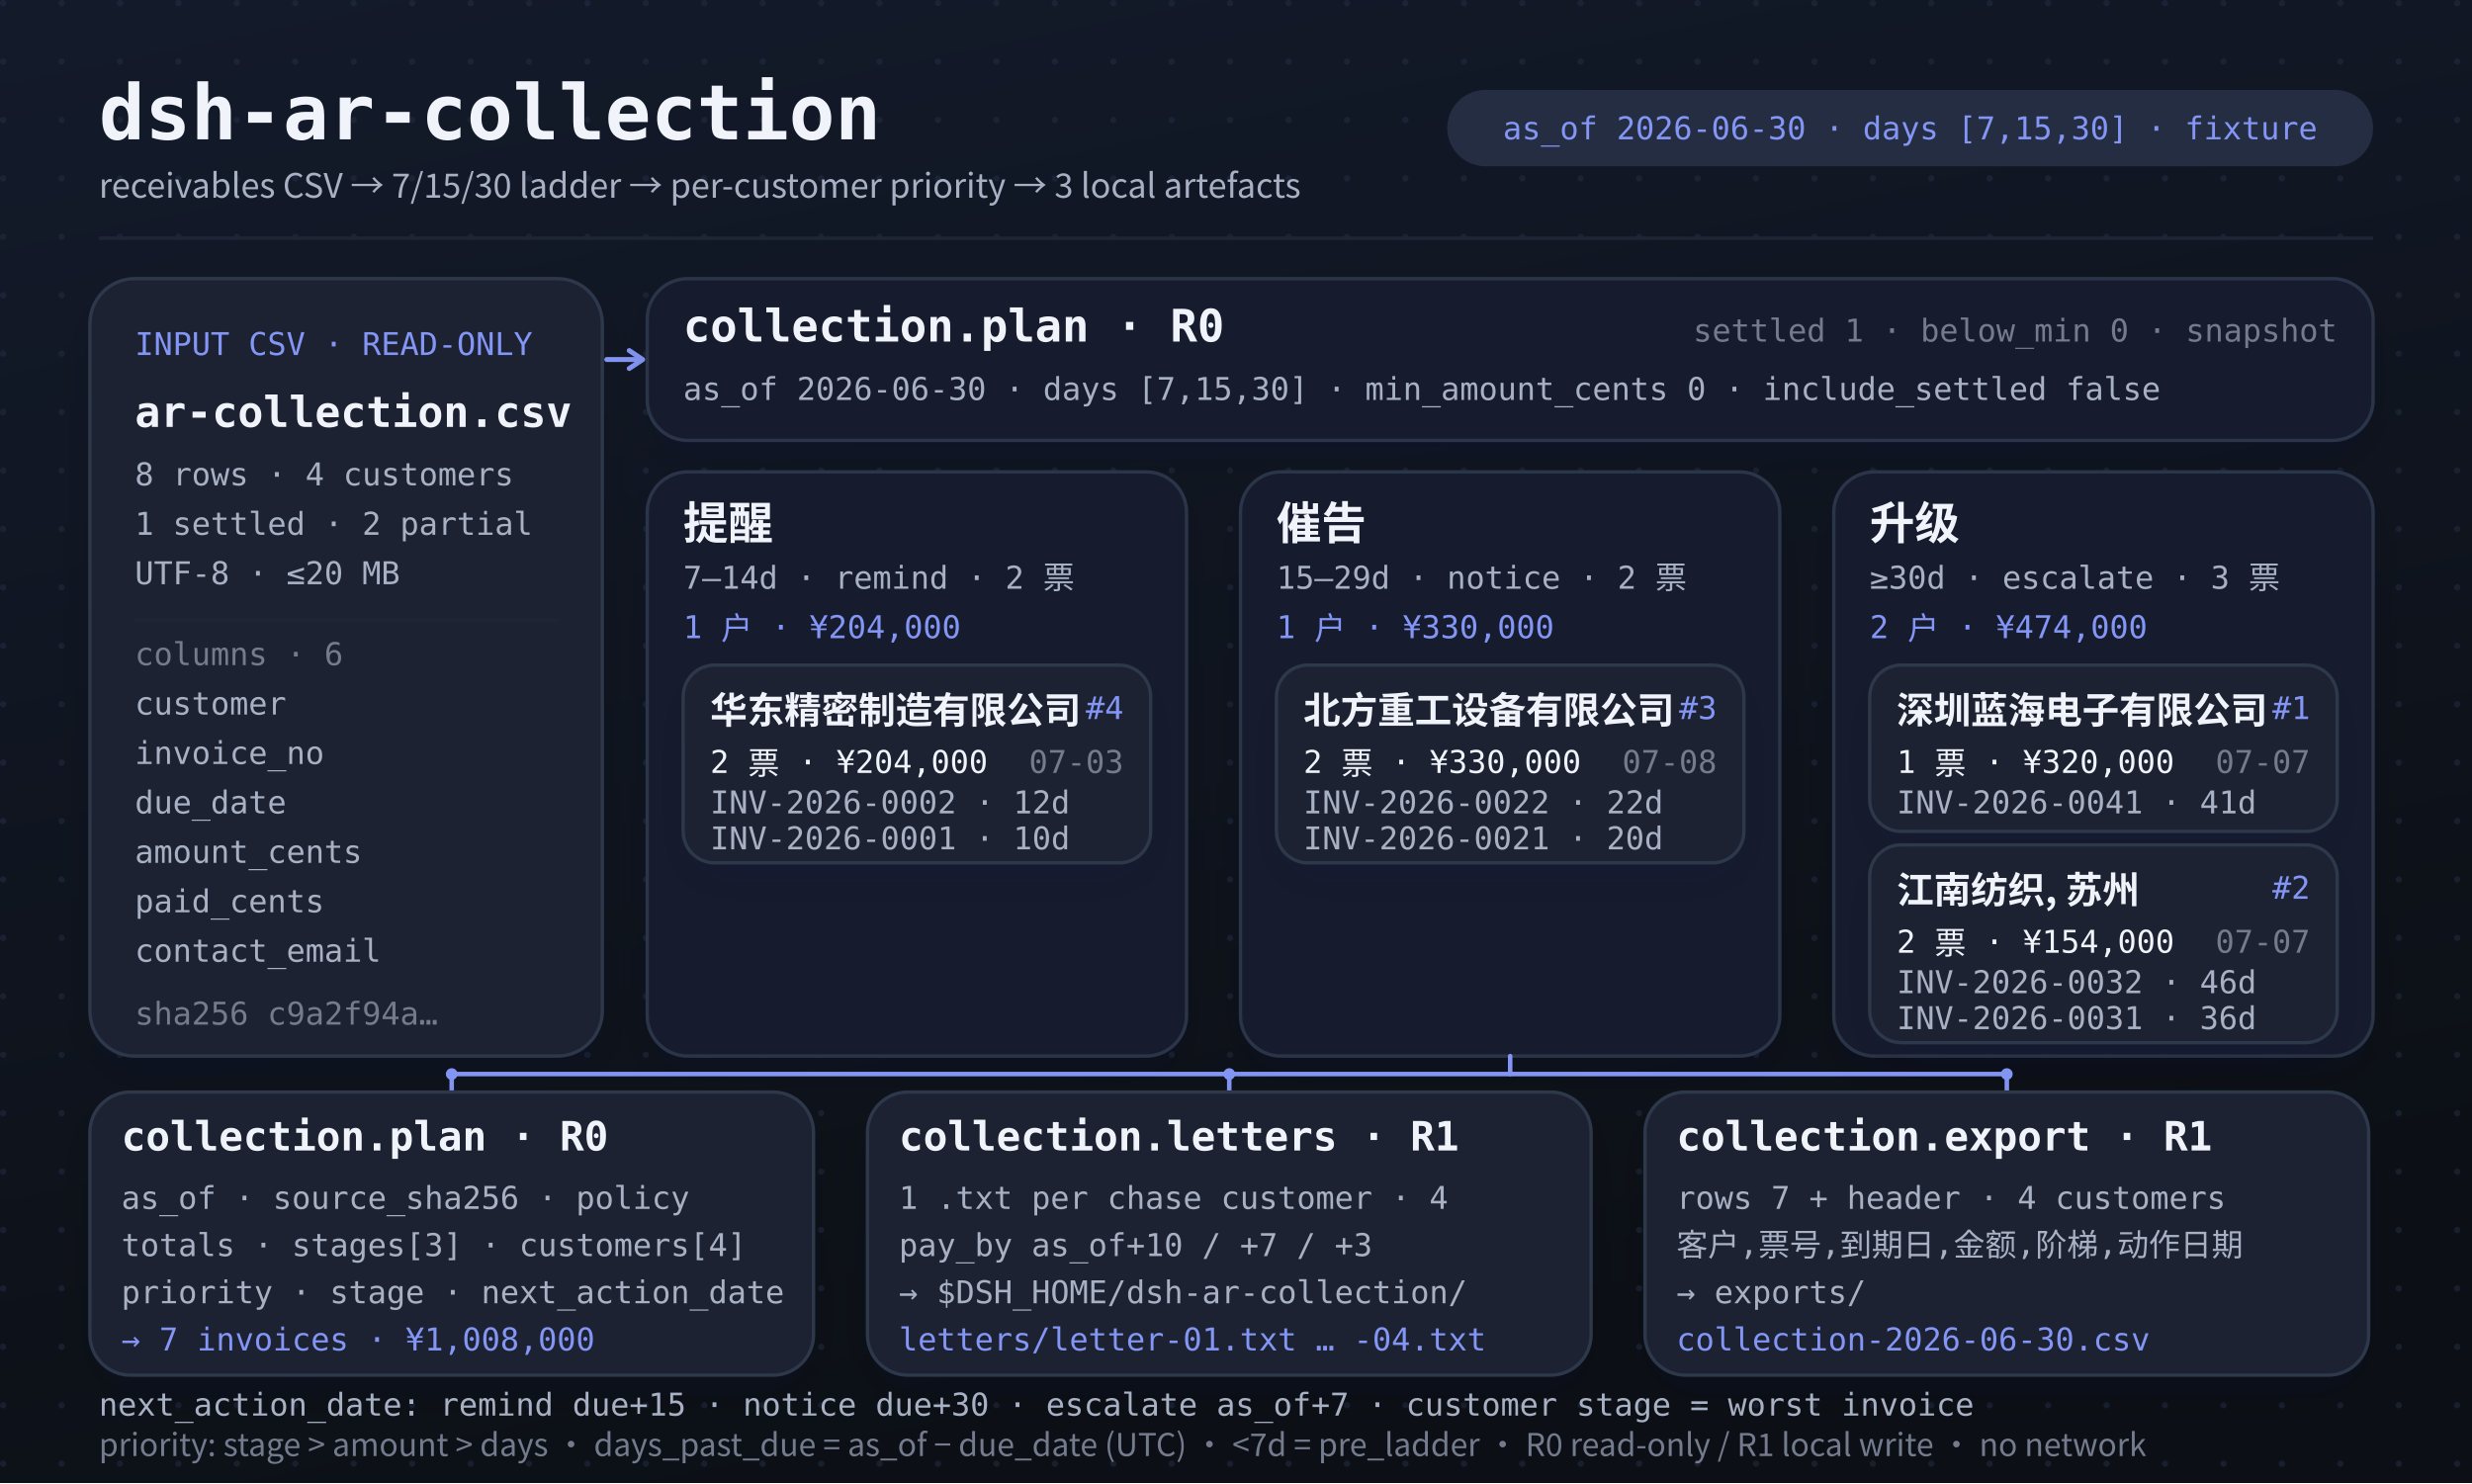
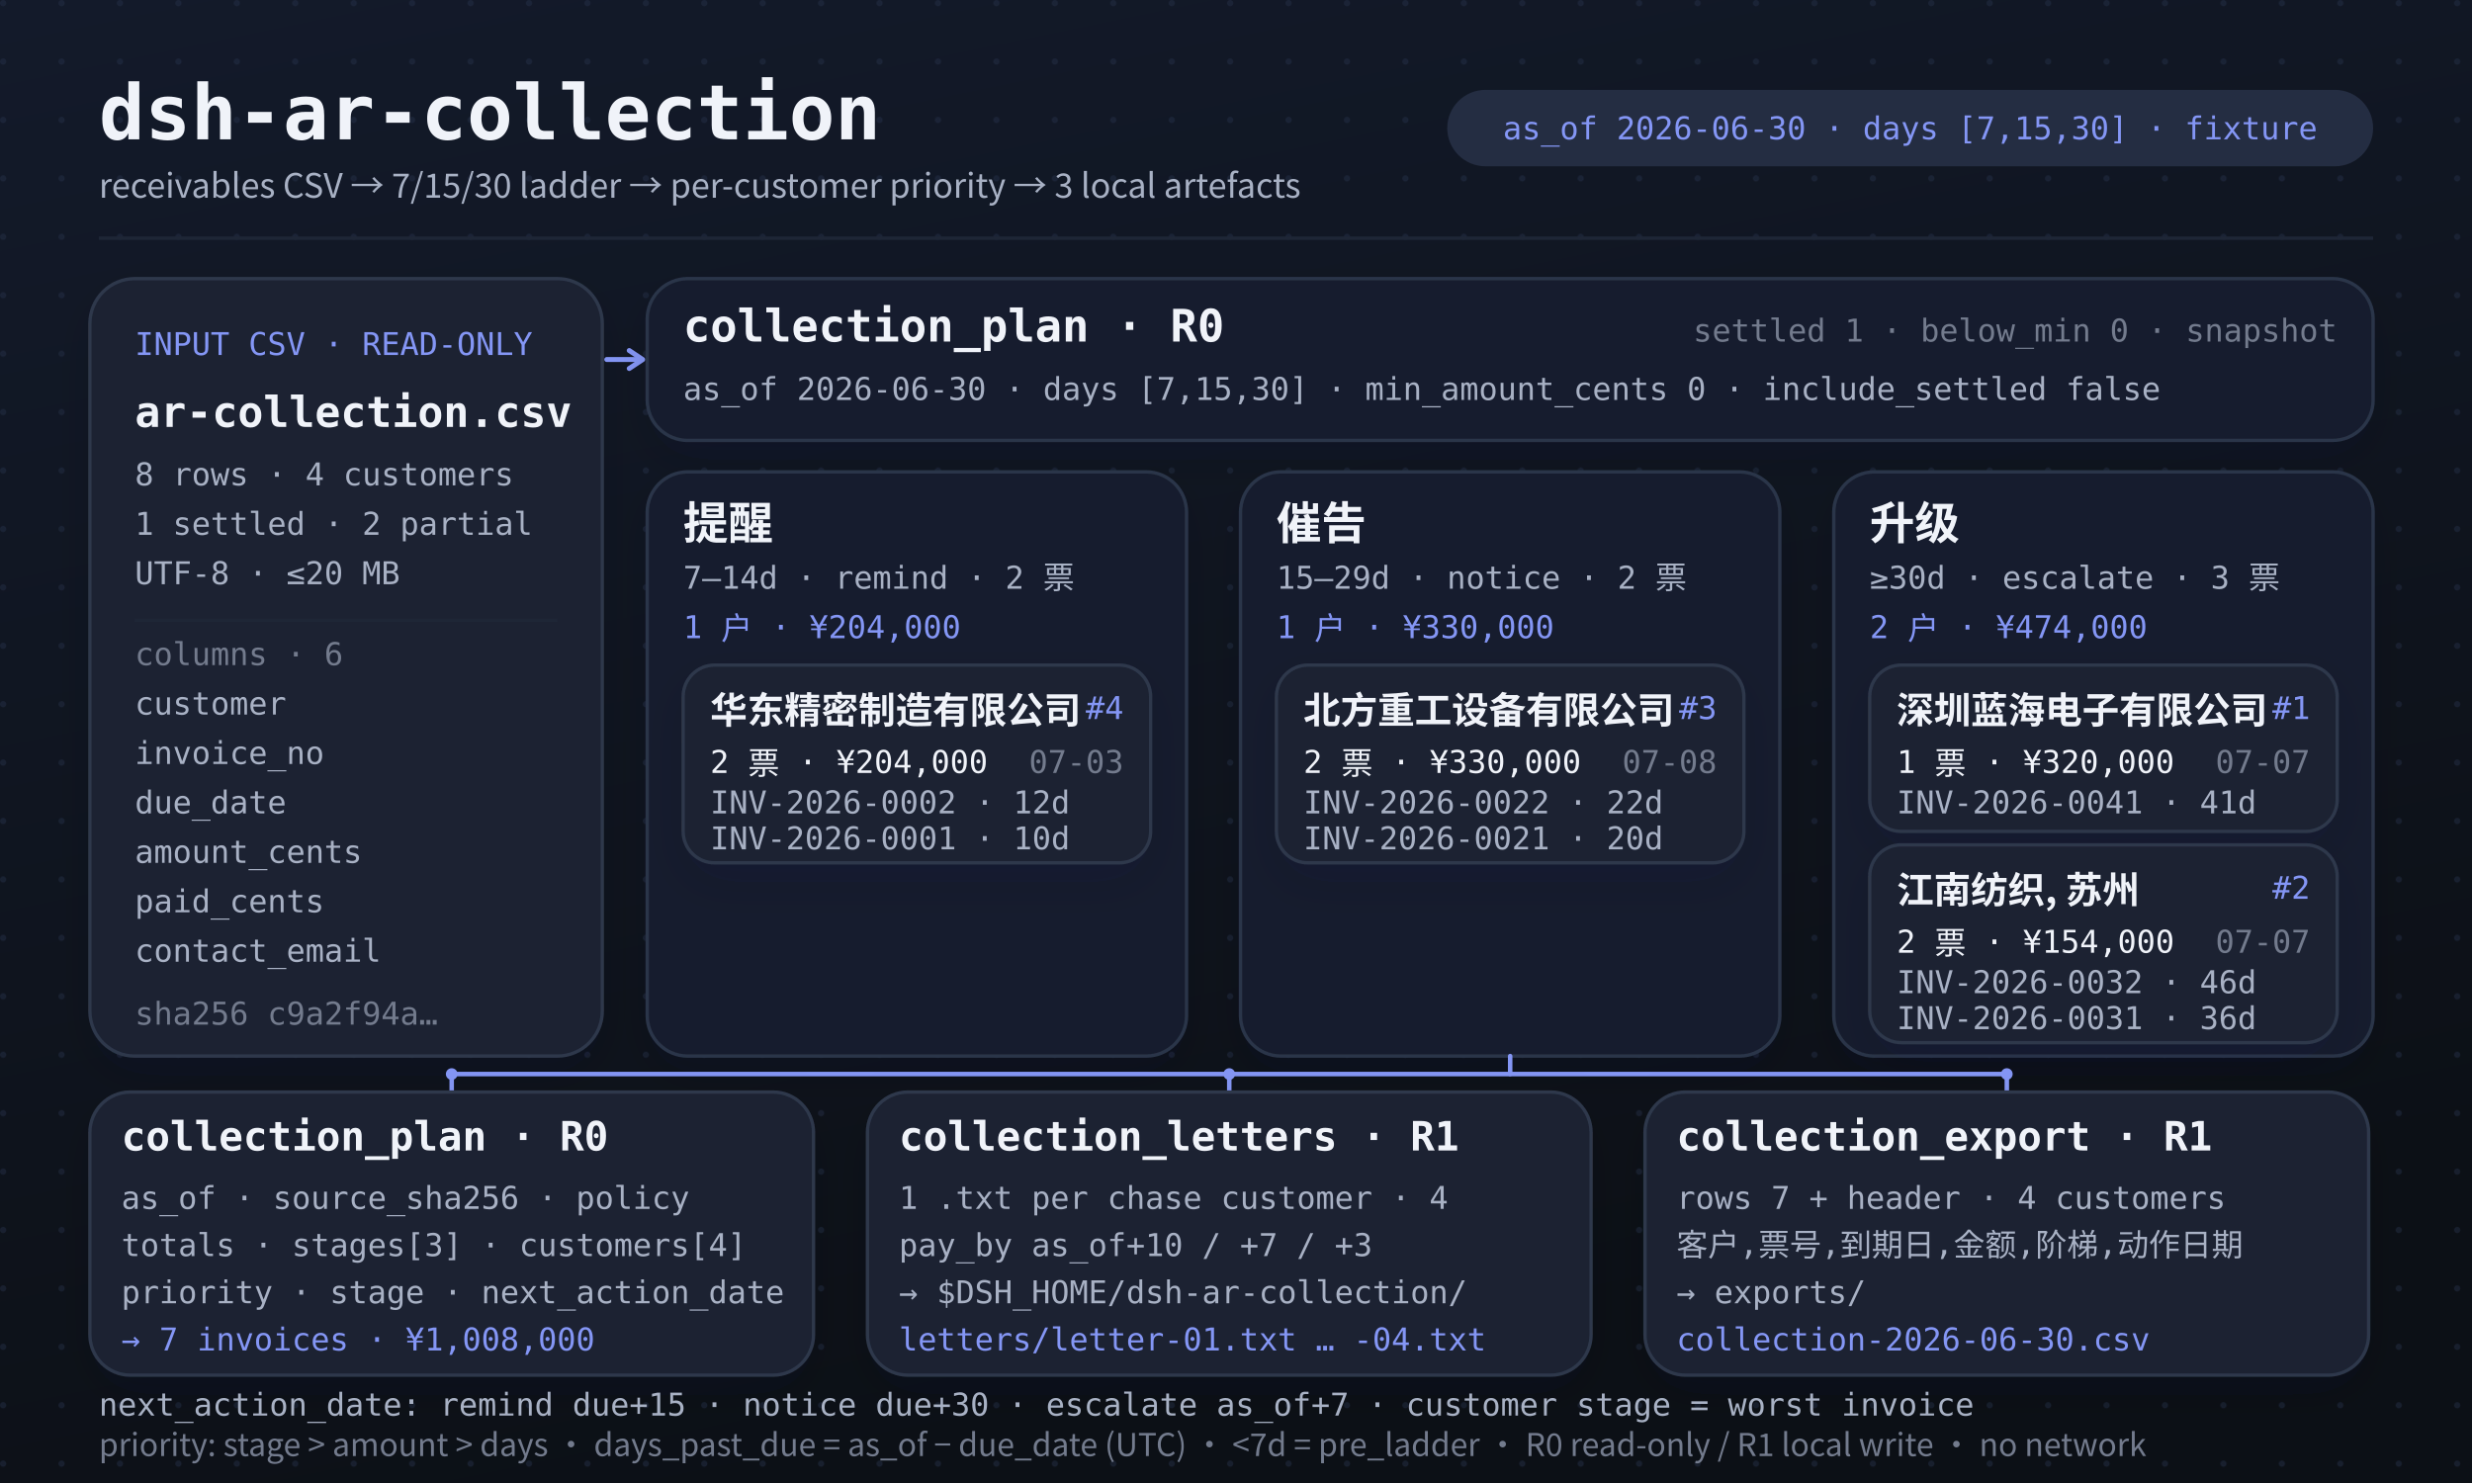
- <svg xmlns="http://www.w3.org/2000/svg" width="1100" height="660" viewBox="0 0 1100 660" role="img" aria-label="dsh-ar-collection structure: one read-only receivables CSV plus a policy feed collection.plan; the 7/15/30-day ladder places 7 overdue invoices into remind / notice / escalate columns and customers are ranked by stage, amount and days past due; three local artefacts follow - the plan report, 4 Chinese letter drafts and a 7-row collection-list CSV">
+ <svg xmlns="http://www.w3.org/2000/svg" width="1100" height="660" viewBox="0 0 1100 660" role="img" aria-label="dsh-ar-collection structure: one read-only receivables CSV plus a policy feed collection_plan; the 7/15/30-day ladder places 7 overdue invoices into remind / notice / escalate columns and customers are ranked by stage, amount and days past due; three local artefacts follow - the plan report, 4 Chinese letter drafts and a 7-row collection-list CSV">
  <defs>
    <linearGradient id="bg" x1="0" y1="0" x2="0.35" y2="1">
      <stop offset="0" stop-color="#131a2a" />
      <stop offset="1" stop-color="#0c1016" />
    </linearGradient>
    <filter id="soft" x="-30%" y="-30%" width="160%" height="180%">
      <feDropShadow dx="0" dy="8" stdDeviation="11" flood-color="#1b1735" flood-opacity="0.10" />
    </filter>
    <pattern id="dots" width="26" height="26" patternUnits="userSpaceOnUse">
      <circle cx="1.4" cy="1.4" r="1.4" fill="#26314a" />
    </pattern>
  </defs>
  <rect width="1100" height="660" fill="url(#bg)" />
  <rect width="1100" height="660" fill="url(#dots)" opacity=".45" />
  <text x="44" y="62" fill="#f0f3f9" font-family="Consolas, ui-monospace, SFMono-Regular, Menlo, monospace" font-size="34" font-weight="700">dsh-ar-collection</text>
  <text x="44" y="88" fill="#a8b1c4" font-family="'Microsoft YaHei', 'PingFang SC', 'Noto Sans CJK SC', 'Segoe UI', system-ui, sans-serif" font-size="15">receivables CSV → 7/15/30 ladder → per-customer priority → 3 local artefacts</text>
  <rect x="644" y="40" width="412" height="34" rx="17" fill="#242d42" />
  <text x="850" y="62" fill="#8496f5" font-family="Consolas, ui-monospace, SFMono-Regular, Menlo, monospace" font-size="14" text-anchor="middle">as_of 2026-06-30 · days [7,15,30] · fixture</text>
  <line x1="44" y1="106" x2="1056" y2="106" stroke="#1e2636" stroke-width="1.5" />
  <g filter="url(#soft)">
    <rect x="40" y="124" width="228" height="346" rx="20" fill="#1b2231" stroke="#2e374b" stroke-width="1.5" />
  </g>
  <text x="60" y="158" fill="#8496f5" font-family="Consolas, ui-monospace, SFMono-Regular, Menlo, monospace" font-size="14">INPUT CSV · READ-ONLY</text>
  <text x="60" y="190" fill="#f0f3f9" font-family="Consolas, ui-monospace, SFMono-Regular, Menlo, monospace" font-size="19" font-weight="700">ar-collection.csv</text>
  <text x="60" y="216" fill="#a8b1c4" font-family="Consolas, ui-monospace, SFMono-Regular, Menlo, monospace" font-size="14">8 rows · 4 customers</text>
  <text x="60" y="238" fill="#a8b1c4" font-family="Consolas, ui-monospace, SFMono-Regular, Menlo, monospace" font-size="14">1 settled · 2 partial</text>
  <text x="60" y="260" fill="#a8b1c4" font-family="Consolas, ui-monospace, SFMono-Regular, Menlo, monospace" font-size="14">UTF-8 · ≤20 MB</text>
  <line x1="60" y1="276" x2="248" y2="276" stroke="#1e2636" stroke-width="1.5" />
  <text x="60" y="296" fill="#737b8d" font-family="Consolas, ui-monospace, SFMono-Regular, Menlo, monospace" font-size="14">columns · 6</text>
  <text x="60" y="318" fill="#a8b1c4" font-family="Consolas, ui-monospace, SFMono-Regular, Menlo, monospace" font-size="14">customer</text>
  <text x="60" y="340" fill="#a8b1c4" font-family="Consolas, ui-monospace, SFMono-Regular, Menlo, monospace" font-size="14">invoice_no</text>
  <text x="60" y="362" fill="#a8b1c4" font-family="Consolas, ui-monospace, SFMono-Regular, Menlo, monospace" font-size="14">due_date</text>
  <text x="60" y="384" fill="#a8b1c4" font-family="Consolas, ui-monospace, SFMono-Regular, Menlo, monospace" font-size="14">amount_cents</text>
  <text x="60" y="406" fill="#a8b1c4" font-family="Consolas, ui-monospace, SFMono-Regular, Menlo, monospace" font-size="14">paid_cents</text>
  <text x="60" y="428" fill="#a8b1c4" font-family="Consolas, ui-monospace, SFMono-Regular, Menlo, monospace" font-size="14">contact_email</text>
  <text x="60" y="456" fill="#737b8d" font-family="Consolas, ui-monospace, SFMono-Regular, Menlo, monospace" font-size="14">sha256 c9a2f94a…</text>
  <path d="M270 160 H284" fill="none" stroke="#8496f5" stroke-width="2.2" stroke-linecap="round" stroke-linejoin="round" />
  <path d="M280 156 L286 160 L280 164" fill="none" stroke="#8496f5" stroke-width="2.2" stroke-linecap="round" stroke-linejoin="round" />
  <g filter="url(#soft)">
    <rect x="288" y="124" width="768" height="72" rx="18" fill="#171e2d" stroke="#2b3448" stroke-width="1.5" />
  </g>
-   <text x="304" y="152" fill="#f0f3f9" font-family="Consolas, ui-monospace, SFMono-Regular, Menlo, monospace" font-size="20" font-weight="700">collection.plan · R0</text>
+   <text x="304" y="152" fill="#f0f3f9" font-family="Consolas, ui-monospace, SFMono-Regular, Menlo, monospace" font-size="20" font-weight="700">collection_plan · R0</text>
  <text x="304" y="178" fill="#a8b1c4" font-family="Consolas, ui-monospace, SFMono-Regular, Menlo, monospace" font-size="14">as_of 2026-06-30 · days [7,15,30] · min_amount_cents 0 · include_settled false</text>
  <text x="1040" y="152" fill="#737b8d" font-family="Consolas, ui-monospace, SFMono-Regular, Menlo, monospace" font-size="14" text-anchor="end">settled 1 · below_min 0 · snapshot</text>
  <g filter="url(#soft)">
    <rect x="288" y="210" width="240" height="260" rx="18" fill="#171e2d" stroke="#2b3448" stroke-width="1.5" />
  </g>
  <text x="304" y="240" fill="#f0f3f9" font-family="'Microsoft YaHei', 'PingFang SC', 'Noto Sans CJK SC', 'Segoe UI', system-ui, sans-serif" font-size="20" font-weight="700">提醒</text>
  <text x="304" y="262" fill="#a8b1c4" font-family="Consolas, ui-monospace, SFMono-Regular, Menlo, monospace" font-size="14">7–14d · remind · 2 票</text>
  <text x="304" y="284" fill="#8496f5" font-family="Consolas, ui-monospace, SFMono-Regular, Menlo, monospace" font-size="14">1 户 · ¥204,000</text>
  <g filter="url(#soft)">
    <rect x="304" y="296" width="208" height="88" rx="14" fill="#1b2231" stroke="#2e374b" stroke-width="1.5" />
  </g>
  <text x="316" y="322" fill="#f0f3f9" font-family="'Microsoft YaHei', 'PingFang SC', 'Noto Sans CJK SC', 'Segoe UI', system-ui, sans-serif" font-size="16.5" font-weight="700">华东精密制造有限公司</text>
  <text x="500" y="320" fill="#8496f5" font-family="Consolas, ui-monospace, SFMono-Regular, Menlo, monospace" font-size="14" text-anchor="end">#4</text>
  <text x="316" y="344" fill="#f0f3f9" font-family="Consolas, ui-monospace, SFMono-Regular, Menlo, monospace" font-size="14">2 票 · ¥204,000</text>
  <text x="500" y="344" fill="#737b8d" font-family="Consolas, ui-monospace, SFMono-Regular, Menlo, monospace" font-size="14" text-anchor="end">07-03</text>
  <text x="316" y="362" fill="#a8b1c4" font-family="Consolas, ui-monospace, SFMono-Regular, Menlo, monospace" font-size="14">INV-2026-0002 · 12d</text>
  <text x="316" y="378" fill="#a8b1c4" font-family="Consolas, ui-monospace, SFMono-Regular, Menlo, monospace" font-size="14">INV-2026-0001 · 10d</text>
  <g filter="url(#soft)">
    <rect x="552" y="210" width="240" height="260" rx="18" fill="#171e2d" stroke="#2b3448" stroke-width="1.5" />
  </g>
  <text x="568" y="240" fill="#f0f3f9" font-family="'Microsoft YaHei', 'PingFang SC', 'Noto Sans CJK SC', 'Segoe UI', system-ui, sans-serif" font-size="20" font-weight="700">催告</text>
  <text x="568" y="262" fill="#a8b1c4" font-family="Consolas, ui-monospace, SFMono-Regular, Menlo, monospace" font-size="14">15–29d · notice · 2 票</text>
  <text x="568" y="284" fill="#8496f5" font-family="Consolas, ui-monospace, SFMono-Regular, Menlo, monospace" font-size="14">1 户 · ¥330,000</text>
  <g filter="url(#soft)">
    <rect x="568" y="296" width="208" height="88" rx="14" fill="#1b2231" stroke="#2e374b" stroke-width="1.5" />
  </g>
  <text x="580" y="322" fill="#f0f3f9" font-family="'Microsoft YaHei', 'PingFang SC', 'Noto Sans CJK SC', 'Segoe UI', system-ui, sans-serif" font-size="16.5" font-weight="700">北方重工设备有限公司</text>
  <text x="764" y="320" fill="#8496f5" font-family="Consolas, ui-monospace, SFMono-Regular, Menlo, monospace" font-size="14" text-anchor="end">#3</text>
  <text x="580" y="344" fill="#f0f3f9" font-family="Consolas, ui-monospace, SFMono-Regular, Menlo, monospace" font-size="14">2 票 · ¥330,000</text>
  <text x="764" y="344" fill="#737b8d" font-family="Consolas, ui-monospace, SFMono-Regular, Menlo, monospace" font-size="14" text-anchor="end">07-08</text>
  <text x="580" y="362" fill="#a8b1c4" font-family="Consolas, ui-monospace, SFMono-Regular, Menlo, monospace" font-size="14">INV-2026-0022 · 22d</text>
  <text x="580" y="378" fill="#a8b1c4" font-family="Consolas, ui-monospace, SFMono-Regular, Menlo, monospace" font-size="14">INV-2026-0021 · 20d</text>
  <g filter="url(#soft)">
    <rect x="816" y="210" width="240" height="260" rx="18" fill="#171e2d" stroke="#2b3448" stroke-width="1.5" />
  </g>
  <text x="832" y="240" fill="#f0f3f9" font-family="'Microsoft YaHei', 'PingFang SC', 'Noto Sans CJK SC', 'Segoe UI', system-ui, sans-serif" font-size="20" font-weight="700">升级</text>
  <text x="832" y="262" fill="#a8b1c4" font-family="Consolas, ui-monospace, SFMono-Regular, Menlo, monospace" font-size="14">≥30d · escalate · 3 票</text>
  <text x="832" y="284" fill="#8496f5" font-family="Consolas, ui-monospace, SFMono-Regular, Menlo, monospace" font-size="14">2 户 · ¥474,000</text>
  <g filter="url(#soft)">
    <rect x="832" y="296" width="208" height="74" rx="14" fill="#1b2231" stroke="#2e374b" stroke-width="1.5" />
  </g>
  <text x="844" y="322" fill="#f0f3f9" font-family="'Microsoft YaHei', 'PingFang SC', 'Noto Sans CJK SC', 'Segoe UI', system-ui, sans-serif" font-size="16.5" font-weight="700">深圳蓝海电子有限公司</text>
  <text x="1028" y="320" fill="#8496f5" font-family="Consolas, ui-monospace, SFMono-Regular, Menlo, monospace" font-size="14" text-anchor="end">#1</text>
  <text x="844" y="344" fill="#f0f3f9" font-family="Consolas, ui-monospace, SFMono-Regular, Menlo, monospace" font-size="14">1 票 · ¥320,000</text>
  <text x="1028" y="344" fill="#737b8d" font-family="Consolas, ui-monospace, SFMono-Regular, Menlo, monospace" font-size="14" text-anchor="end">07-07</text>
  <text x="844" y="362" fill="#a8b1c4" font-family="Consolas, ui-monospace, SFMono-Regular, Menlo, monospace" font-size="14">INV-2026-0041 · 41d</text>
  <g filter="url(#soft)">
    <rect x="832" y="376" width="208" height="88" rx="14" fill="#1b2231" stroke="#2e374b" stroke-width="1.5" />
  </g>
  <text x="844" y="402" fill="#f0f3f9" font-family="'Microsoft YaHei', 'PingFang SC', 'Noto Sans CJK SC', 'Segoe UI', system-ui, sans-serif" font-size="16.5" font-weight="700">江南纺织, 苏州</text>
  <text x="1028" y="400" fill="#8496f5" font-family="Consolas, ui-monospace, SFMono-Regular, Menlo, monospace" font-size="14" text-anchor="end">#2</text>
  <text x="844" y="424" fill="#f0f3f9" font-family="Consolas, ui-monospace, SFMono-Regular, Menlo, monospace" font-size="14">2 票 · ¥154,000</text>
  <text x="1028" y="424" fill="#737b8d" font-family="Consolas, ui-monospace, SFMono-Regular, Menlo, monospace" font-size="14" text-anchor="end">07-07</text>
  <text x="844" y="442" fill="#a8b1c4" font-family="Consolas, ui-monospace, SFMono-Regular, Menlo, monospace" font-size="14">INV-2026-0032 · 46d</text>
  <text x="844" y="458" fill="#a8b1c4" font-family="Consolas, ui-monospace, SFMono-Regular, Menlo, monospace" font-size="14">INV-2026-0031 · 36d</text>
  <path d="M672 470 V478" fill="none" stroke="#8496f5" stroke-width="2" stroke-linecap="round" stroke-linejoin="round" />
  <path d="M201 478 H893" fill="none" stroke="#8496f5" stroke-width="2" stroke-linecap="round" stroke-linejoin="round" />
  <path d="M201 478 V486" fill="none" stroke="#8496f5" stroke-width="2" stroke-linecap="round" stroke-linejoin="round" />
  <path d="M547 478 V486" fill="none" stroke="#8496f5" stroke-width="2" stroke-linecap="round" stroke-linejoin="round" />
  <path d="M893 478 V486" fill="none" stroke="#8496f5" stroke-width="2" stroke-linecap="round" stroke-linejoin="round" />
  <circle cx="201" cy="478" r="2.6" fill="#8496f5" />
  <circle cx="547" cy="478" r="2.6" fill="#8496f5" />
  <circle cx="893" cy="478" r="2.6" fill="#8496f5" />
  <g filter="url(#soft)">
    <rect x="40" y="486" width="322" height="126" rx="18" fill="#1b2231" stroke="#2e374b" stroke-width="1.5" />
  </g>
-   <text x="54" y="512" fill="#f0f3f9" font-family="Consolas, ui-monospace, SFMono-Regular, Menlo, monospace" font-size="18" font-weight="700">collection.plan · R0</text>
+   <text x="54" y="512" fill="#f0f3f9" font-family="Consolas, ui-monospace, SFMono-Regular, Menlo, monospace" font-size="18" font-weight="700">collection_plan · R0</text>
  <text x="54" y="538" fill="#a8b1c4" font-family="Consolas, ui-monospace, SFMono-Regular, Menlo, monospace" font-size="14">as_of · source_sha256 · policy</text>
  <text x="54" y="559" fill="#a8b1c4" font-family="Consolas, ui-monospace, SFMono-Regular, Menlo, monospace" font-size="14">totals · stages[3] · customers[4]</text>
  <text x="54" y="580" fill="#a8b1c4" font-family="Consolas, ui-monospace, SFMono-Regular, Menlo, monospace" font-size="14">priority · stage · next_action_date</text>
  <text x="54" y="601" fill="#8496f5" font-family="Consolas, ui-monospace, SFMono-Regular, Menlo, monospace" font-size="14">→ 7 invoices · ¥1,008,000</text>
  <g filter="url(#soft)">
    <rect x="386" y="486" width="322" height="126" rx="18" fill="#1b2231" stroke="#2e374b" stroke-width="1.5" />
  </g>
-   <text x="400" y="512" fill="#f0f3f9" font-family="Consolas, ui-monospace, SFMono-Regular, Menlo, monospace" font-size="18" font-weight="700">collection.letters · R1</text>
+   <text x="400" y="512" fill="#f0f3f9" font-family="Consolas, ui-monospace, SFMono-Regular, Menlo, monospace" font-size="18" font-weight="700">collection_letters · R1</text>
  <text x="400" y="538" fill="#a8b1c4" font-family="Consolas, ui-monospace, SFMono-Regular, Menlo, monospace" font-size="14">1 .txt per chase customer · 4</text>
  <text x="400" y="559" fill="#a8b1c4" font-family="Consolas, ui-monospace, SFMono-Regular, Menlo, monospace" font-size="14">pay_by as_of+10 / +7 / +3</text>
  <text x="400" y="580" fill="#a8b1c4" font-family="Consolas, ui-monospace, SFMono-Regular, Menlo, monospace" font-size="14">→ $DSH_HOME/dsh-ar-collection/</text>
  <text x="400" y="601" fill="#8496f5" font-family="Consolas, ui-monospace, SFMono-Regular, Menlo, monospace" font-size="14">letters/letter-01.txt … -04.txt</text>
  <g filter="url(#soft)">
    <rect x="732" y="486" width="322" height="126" rx="18" fill="#1b2231" stroke="#2e374b" stroke-width="1.5" />
  </g>
-   <text x="746" y="512" fill="#f0f3f9" font-family="Consolas, ui-monospace, SFMono-Regular, Menlo, monospace" font-size="18" font-weight="700">collection.export · R1</text>
+   <text x="746" y="512" fill="#f0f3f9" font-family="Consolas, ui-monospace, SFMono-Regular, Menlo, monospace" font-size="18" font-weight="700">collection_export · R1</text>
  <text x="746" y="538" fill="#a8b1c4" font-family="Consolas, ui-monospace, SFMono-Regular, Menlo, monospace" font-size="14">rows 7 + header · 4 customers</text>
  <text x="746" y="559" fill="#a8b1c4" font-family="Consolas, ui-monospace, SFMono-Regular, Menlo, monospace" font-size="14">客户,票号,到期日,金额,阶梯,动作日期</text>
  <text x="746" y="580" fill="#a8b1c4" font-family="Consolas, ui-monospace, SFMono-Regular, Menlo, monospace" font-size="14">→ exports/</text>
  <text x="746" y="601" fill="#8496f5" font-family="Consolas, ui-monospace, SFMono-Regular, Menlo, monospace" font-size="14">collection-2026-06-30.csv</text>
  <text x="44" y="630" fill="#a8b1c4" font-family="Consolas, ui-monospace, SFMono-Regular, Menlo, monospace" font-size="14">next_action_date: remind due+15 · notice due+30 · escalate as_of+7 · customer stage = worst invoice</text>
  <text x="44" y="648" fill="#737b8d" font-family="'Microsoft YaHei', 'PingFang SC', 'Noto Sans CJK SC', 'Segoe UI', system-ui, sans-serif" font-size="14">priority: stage &gt; amount &gt; days · days_past_due = as_of − due_date (UTC) · &lt;7d = pre_ladder · R0 read-only / R1 local write · no network</text>
</svg>
